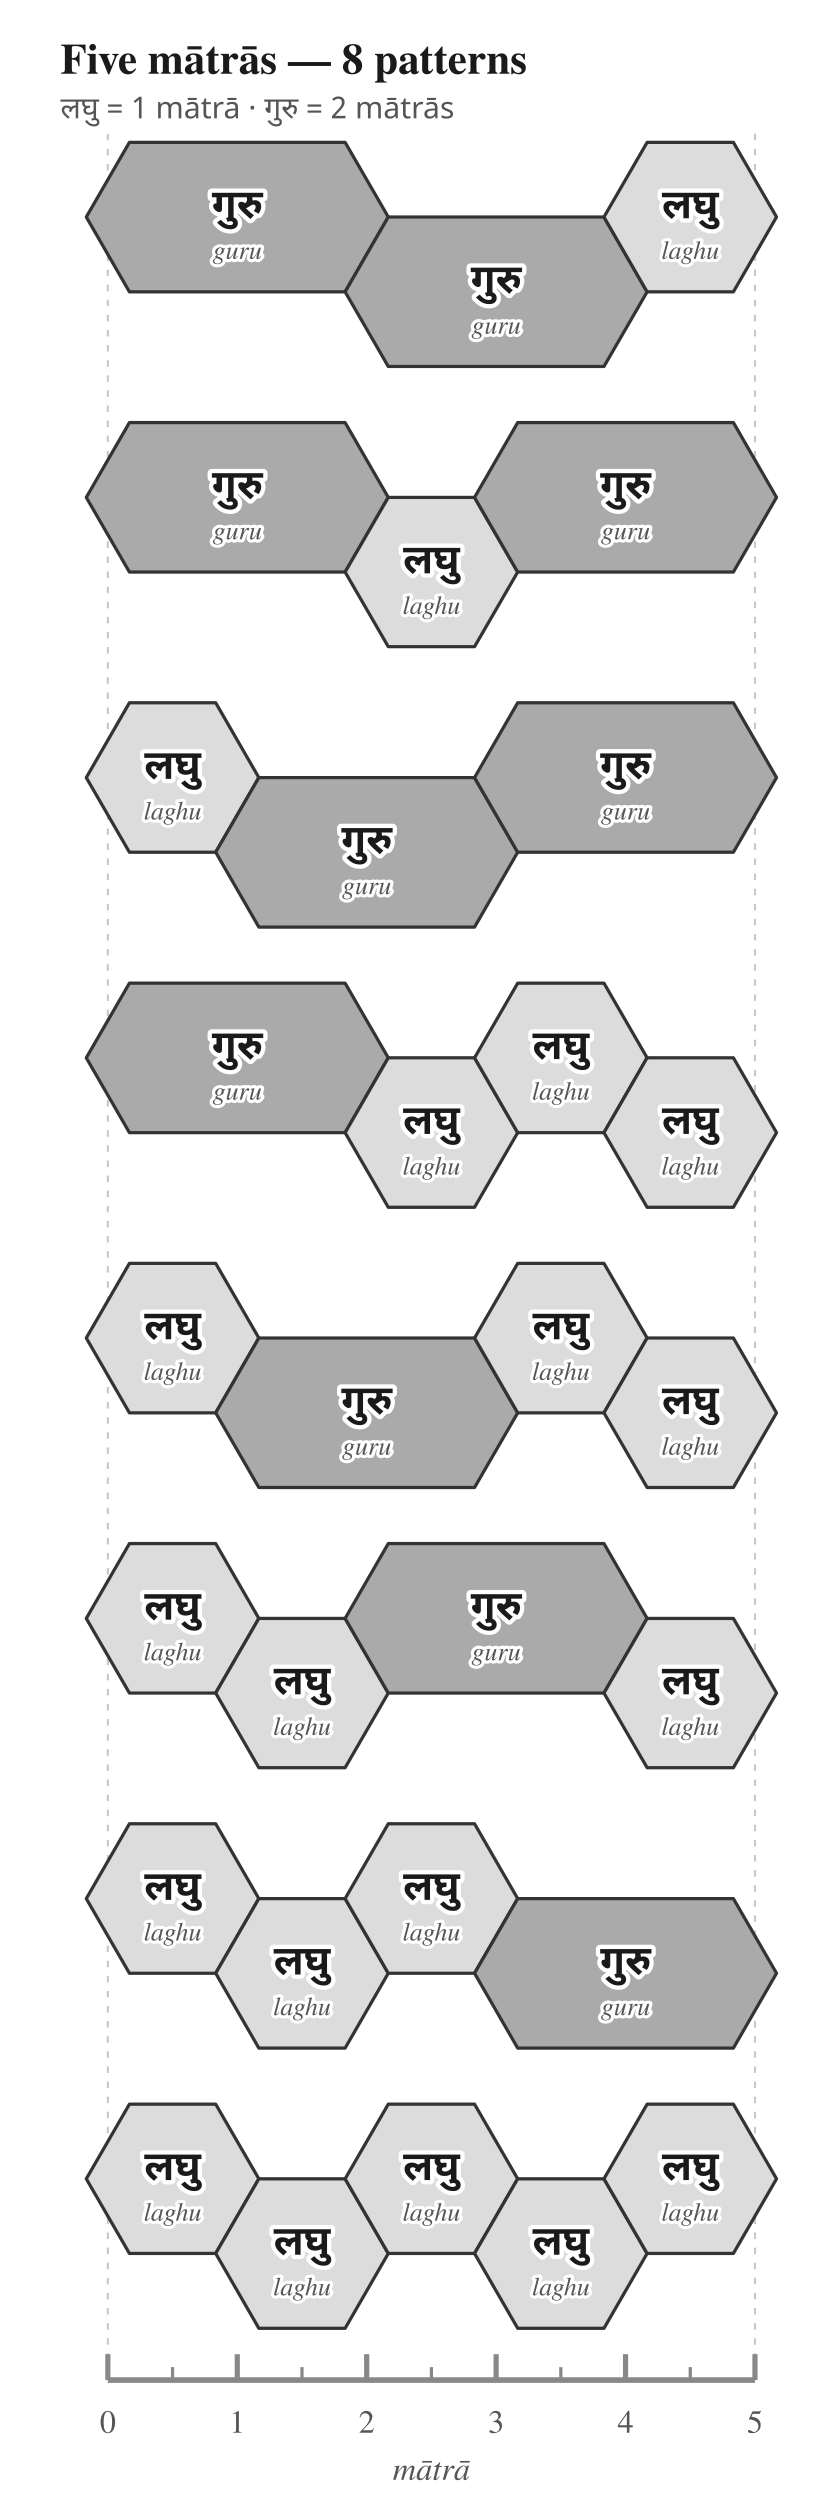
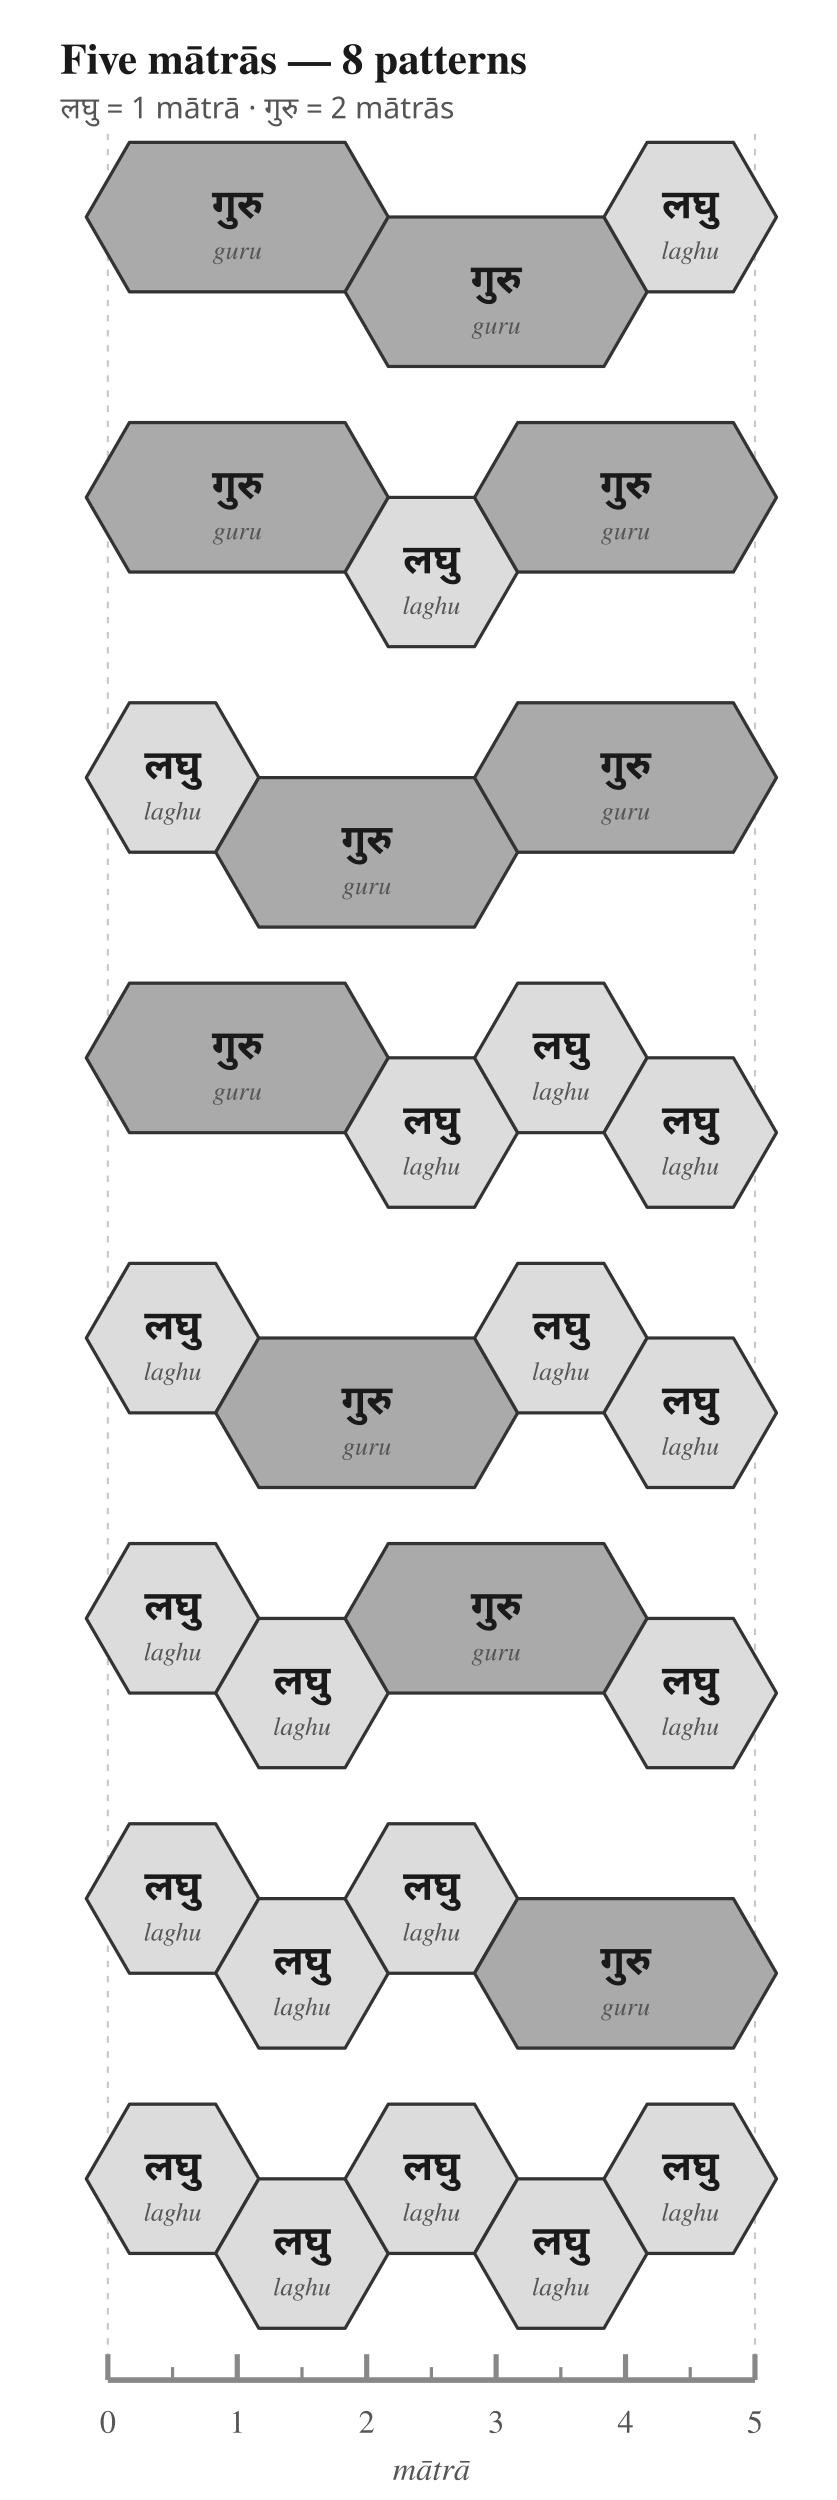
<svg xmlns="http://www.w3.org/2000/svg" width="388" height="1159" viewBox="0 0 388 1159">
  <rect width="100%" height="100%" fill="white" />
  <text x="28.0" y="28.0" font-family="Charter, Georgia, Times, serif" font-size="20" font-weight="700" font-style="normal" text-anchor="start" dominant-baseline="middle" fill="#1a1a1a">Five mātrās — 8 patterns</text>
  <text x="28.0" y="50.0" font-family="Noto Sans Devanagari, Mangal, Devanagari Sangam MN, sans-serif" font-size="14" font-weight="400" font-style="normal" text-anchor="start" dominant-baseline="middle" fill="#555555">लघु = 1 mātrā    ·    गुरु = 2 mātrās</text>
  <line x1="50.0" y1="62.0" x2="50.0" y2="1103.4" stroke="#c8c8c8" stroke-width="1" stroke-dasharray="3,4" />
  <line x1="350.0" y1="62.0" x2="350.0" y2="1103.4" stroke="#c8c8c8" stroke-width="1" stroke-dasharray="3,4" />
  <polygon points="60.0,66.0 160.0,66.0 180.0,100.6 160.0,135.3 60.0,135.3 40.0,100.6" fill="#aaaaaa" stroke="#333333" stroke-width="1.5" stroke-linejoin="round" />
  <polygon points="180.0,100.6 280.0,100.6 300.0,135.3 280.0,169.9 180.0,169.9 160.0,135.3" fill="#aaaaaa" stroke="#333333" stroke-width="1.5" stroke-linejoin="round" />
  <polygon points="300.0,66.0 340.0,66.0 360.0,100.6 340.0,135.3 300.0,135.3 280.0,100.6" fill="#dcdcdc" stroke="#333333" stroke-width="1.5" stroke-linejoin="round" />
-   <text x="110.0" y="94.6" font-family="Noto Sans Devanagari, Mangal, Devanagari Sangam MN, sans-serif" font-size="19" font-weight="600" font-style="normal" text-anchor="middle" dominant-baseline="middle" paint-order="stroke" stroke="#ffffff" stroke-width="4.0" stroke-linejoin="round" fill="#1a1a1a">गुरु</text>
-   <text x="110.0" y="116.6" font-family="Charter, Georgia, Times, serif" font-size="12" font-weight="400" font-style="italic" text-anchor="middle" dominant-baseline="middle" paint-order="stroke" stroke="#ffffff" stroke-width="3.0" stroke-linejoin="round" fill="#555555">guru</text>
-   <text x="230.0" y="129.3" font-family="Noto Sans Devanagari, Mangal, Devanagari Sangam MN, sans-serif" font-size="19" font-weight="600" font-style="normal" text-anchor="middle" dominant-baseline="middle" paint-order="stroke" stroke="#ffffff" stroke-width="4.0" stroke-linejoin="round" fill="#1a1a1a">गुरु</text>
-   <text x="230.0" y="151.3" font-family="Charter, Georgia, Times, serif" font-size="12" font-weight="400" font-style="italic" text-anchor="middle" dominant-baseline="middle" paint-order="stroke" stroke="#ffffff" stroke-width="3.0" stroke-linejoin="round" fill="#555555">guru</text>
-   <text x="320.0" y="94.6" font-family="Noto Sans Devanagari, Mangal, Devanagari Sangam MN, sans-serif" font-size="19" font-weight="600" font-style="normal" text-anchor="middle" dominant-baseline="middle" paint-order="stroke" stroke="#ffffff" stroke-width="4.0" stroke-linejoin="round" fill="#1a1a1a">लघु</text>
-   <text x="320.0" y="116.6" font-family="Charter, Georgia, Times, serif" font-size="12" font-weight="400" font-style="italic" text-anchor="middle" dominant-baseline="middle" paint-order="stroke" stroke="#ffffff" stroke-width="3.0" stroke-linejoin="round" fill="#555555">laghu</text>
+   <text x="110.0" y="94.6" font-family="Noto Sans Devanagari, Mangal, Devanagari Sangam MN, sans-serif" font-size="19" font-weight="600" font-style="normal" text-anchor="middle" dominant-baseline="middle" fill="#1a1a1a">गुरु</text>
+   <text x="110.0" y="116.6" font-family="Charter, Georgia, Times, serif" font-size="12" font-weight="400" font-style="italic" text-anchor="middle" dominant-baseline="middle" fill="#555555">guru</text>
+   <text x="230.0" y="129.3" font-family="Noto Sans Devanagari, Mangal, Devanagari Sangam MN, sans-serif" font-size="19" font-weight="600" font-style="normal" text-anchor="middle" dominant-baseline="middle" fill="#1a1a1a">गुरु</text>
+   <text x="230.0" y="151.3" font-family="Charter, Georgia, Times, serif" font-size="12" font-weight="400" font-style="italic" text-anchor="middle" dominant-baseline="middle" fill="#555555">guru</text>
+   <text x="320.0" y="94.6" font-family="Noto Sans Devanagari, Mangal, Devanagari Sangam MN, sans-serif" font-size="19" font-weight="600" font-style="normal" text-anchor="middle" dominant-baseline="middle" fill="#1a1a1a">लघु</text>
+   <text x="320.0" y="116.6" font-family="Charter, Georgia, Times, serif" font-size="12" font-weight="400" font-style="italic" text-anchor="middle" dominant-baseline="middle" fill="#555555">laghu</text>
  <polygon points="60.0,195.9 160.0,195.9 180.0,230.6 160.0,265.2 60.0,265.2 40.0,230.6" fill="#aaaaaa" stroke="#333333" stroke-width="1.5" stroke-linejoin="round" />
  <polygon points="180.0,230.6 220.0,230.6 240.0,265.2 220.0,299.8 180.0,299.8 160.0,265.2" fill="#dcdcdc" stroke="#333333" stroke-width="1.5" stroke-linejoin="round" />
  <polygon points="240.0,195.9 340.0,195.9 360.0,230.6 340.0,265.2 240.0,265.2 220.0,230.6" fill="#aaaaaa" stroke="#333333" stroke-width="1.5" stroke-linejoin="round" />
-   <text x="110.0" y="224.6" font-family="Noto Sans Devanagari, Mangal, Devanagari Sangam MN, sans-serif" font-size="19" font-weight="600" font-style="normal" text-anchor="middle" dominant-baseline="middle" paint-order="stroke" stroke="#ffffff" stroke-width="4.0" stroke-linejoin="round" fill="#1a1a1a">गुरु</text>
-   <text x="110.0" y="246.6" font-family="Charter, Georgia, Times, serif" font-size="12" font-weight="400" font-style="italic" text-anchor="middle" dominant-baseline="middle" paint-order="stroke" stroke="#ffffff" stroke-width="3.0" stroke-linejoin="round" fill="#555555">guru</text>
-   <text x="200.0" y="259.2" font-family="Noto Sans Devanagari, Mangal, Devanagari Sangam MN, sans-serif" font-size="19" font-weight="600" font-style="normal" text-anchor="middle" dominant-baseline="middle" paint-order="stroke" stroke="#ffffff" stroke-width="4.0" stroke-linejoin="round" fill="#1a1a1a">लघु</text>
-   <text x="200.0" y="281.2" font-family="Charter, Georgia, Times, serif" font-size="12" font-weight="400" font-style="italic" text-anchor="middle" dominant-baseline="middle" paint-order="stroke" stroke="#ffffff" stroke-width="3.0" stroke-linejoin="round" fill="#555555">laghu</text>
-   <text x="290.0" y="224.6" font-family="Noto Sans Devanagari, Mangal, Devanagari Sangam MN, sans-serif" font-size="19" font-weight="600" font-style="normal" text-anchor="middle" dominant-baseline="middle" paint-order="stroke" stroke="#ffffff" stroke-width="4.0" stroke-linejoin="round" fill="#1a1a1a">गुरु</text>
-   <text x="290.0" y="246.6" font-family="Charter, Georgia, Times, serif" font-size="12" font-weight="400" font-style="italic" text-anchor="middle" dominant-baseline="middle" paint-order="stroke" stroke="#ffffff" stroke-width="3.0" stroke-linejoin="round" fill="#555555">guru</text>
+   <text x="110.0" y="224.6" font-family="Noto Sans Devanagari, Mangal, Devanagari Sangam MN, sans-serif" font-size="19" font-weight="600" font-style="normal" text-anchor="middle" dominant-baseline="middle" fill="#1a1a1a">गुरु</text>
+   <text x="110.0" y="246.6" font-family="Charter, Georgia, Times, serif" font-size="12" font-weight="400" font-style="italic" text-anchor="middle" dominant-baseline="middle" fill="#555555">guru</text>
+   <text x="200.0" y="259.2" font-family="Noto Sans Devanagari, Mangal, Devanagari Sangam MN, sans-serif" font-size="19" font-weight="600" font-style="normal" text-anchor="middle" dominant-baseline="middle" fill="#1a1a1a">लघु</text>
+   <text x="200.0" y="281.2" font-family="Charter, Georgia, Times, serif" font-size="12" font-weight="400" font-style="italic" text-anchor="middle" dominant-baseline="middle" fill="#555555">laghu</text>
+   <text x="290.0" y="224.6" font-family="Noto Sans Devanagari, Mangal, Devanagari Sangam MN, sans-serif" font-size="19" font-weight="600" font-style="normal" text-anchor="middle" dominant-baseline="middle" fill="#1a1a1a">गुरु</text>
+   <text x="290.0" y="246.6" font-family="Charter, Georgia, Times, serif" font-size="12" font-weight="400" font-style="italic" text-anchor="middle" dominant-baseline="middle" fill="#555555">guru</text>
  <polygon points="60.0,325.8 100.0,325.8 120.0,360.5 100.0,395.1 60.0,395.1 40.0,360.5" fill="#dcdcdc" stroke="#333333" stroke-width="1.5" stroke-linejoin="round" />
  <polygon points="120.0,360.5 220.0,360.5 240.0,395.1 220.0,429.8 120.0,429.8 100.0,395.1" fill="#aaaaaa" stroke="#333333" stroke-width="1.5" stroke-linejoin="round" />
  <polygon points="240.0,325.8 340.0,325.8 360.0,360.5 340.0,395.1 240.0,395.1 220.0,360.5" fill="#aaaaaa" stroke="#333333" stroke-width="1.5" stroke-linejoin="round" />
-   <text x="80.0" y="354.5" font-family="Noto Sans Devanagari, Mangal, Devanagari Sangam MN, sans-serif" font-size="19" font-weight="600" font-style="normal" text-anchor="middle" dominant-baseline="middle" paint-order="stroke" stroke="#ffffff" stroke-width="4.0" stroke-linejoin="round" fill="#1a1a1a">लघु</text>
-   <text x="80.0" y="376.5" font-family="Charter, Georgia, Times, serif" font-size="12" font-weight="400" font-style="italic" text-anchor="middle" dominant-baseline="middle" paint-order="stroke" stroke="#ffffff" stroke-width="3.0" stroke-linejoin="round" fill="#555555">laghu</text>
-   <text x="170.0" y="389.1" font-family="Noto Sans Devanagari, Mangal, Devanagari Sangam MN, sans-serif" font-size="19" font-weight="600" font-style="normal" text-anchor="middle" dominant-baseline="middle" paint-order="stroke" stroke="#ffffff" stroke-width="4.0" stroke-linejoin="round" fill="#1a1a1a">गुरु</text>
-   <text x="170.0" y="411.1" font-family="Charter, Georgia, Times, serif" font-size="12" font-weight="400" font-style="italic" text-anchor="middle" dominant-baseline="middle" paint-order="stroke" stroke="#ffffff" stroke-width="3.0" stroke-linejoin="round" fill="#555555">guru</text>
-   <text x="290.0" y="354.5" font-family="Noto Sans Devanagari, Mangal, Devanagari Sangam MN, sans-serif" font-size="19" font-weight="600" font-style="normal" text-anchor="middle" dominant-baseline="middle" paint-order="stroke" stroke="#ffffff" stroke-width="4.0" stroke-linejoin="round" fill="#1a1a1a">गुरु</text>
-   <text x="290.0" y="376.5" font-family="Charter, Georgia, Times, serif" font-size="12" font-weight="400" font-style="italic" text-anchor="middle" dominant-baseline="middle" paint-order="stroke" stroke="#ffffff" stroke-width="3.0" stroke-linejoin="round" fill="#555555">guru</text>
+   <text x="80.0" y="354.5" font-family="Noto Sans Devanagari, Mangal, Devanagari Sangam MN, sans-serif" font-size="19" font-weight="600" font-style="normal" text-anchor="middle" dominant-baseline="middle" fill="#1a1a1a">लघु</text>
+   <text x="80.0" y="376.5" font-family="Charter, Georgia, Times, serif" font-size="12" font-weight="400" font-style="italic" text-anchor="middle" dominant-baseline="middle" fill="#555555">laghu</text>
+   <text x="170.0" y="389.1" font-family="Noto Sans Devanagari, Mangal, Devanagari Sangam MN, sans-serif" font-size="19" font-weight="600" font-style="normal" text-anchor="middle" dominant-baseline="middle" fill="#1a1a1a">गुरु</text>
+   <text x="170.0" y="411.1" font-family="Charter, Georgia, Times, serif" font-size="12" font-weight="400" font-style="italic" text-anchor="middle" dominant-baseline="middle" fill="#555555">guru</text>
+   <text x="290.0" y="354.5" font-family="Noto Sans Devanagari, Mangal, Devanagari Sangam MN, sans-serif" font-size="19" font-weight="600" font-style="normal" text-anchor="middle" dominant-baseline="middle" fill="#1a1a1a">गुरु</text>
+   <text x="290.0" y="376.5" font-family="Charter, Georgia, Times, serif" font-size="12" font-weight="400" font-style="italic" text-anchor="middle" dominant-baseline="middle" fill="#555555">guru</text>
  <polygon points="60.0,455.8 160.0,455.8 180.0,490.4 160.0,525.1 60.0,525.1 40.0,490.4" fill="#aaaaaa" stroke="#333333" stroke-width="1.5" stroke-linejoin="round" />
  <polygon points="180.0,490.4 220.0,490.4 240.0,525.1 220.0,559.7 180.0,559.7 160.0,525.1" fill="#dcdcdc" stroke="#333333" stroke-width="1.5" stroke-linejoin="round" />
  <polygon points="240.0,455.8 280.0,455.8 300.0,490.4 280.0,525.1 240.0,525.1 220.0,490.4" fill="#dcdcdc" stroke="#333333" stroke-width="1.5" stroke-linejoin="round" />
  <polygon points="300.0,490.4 340.0,490.4 360.0,525.1 340.0,559.7 300.0,559.7 280.0,525.1" fill="#dcdcdc" stroke="#333333" stroke-width="1.5" stroke-linejoin="round" />
-   <text x="110.0" y="484.4" font-family="Noto Sans Devanagari, Mangal, Devanagari Sangam MN, sans-serif" font-size="19" font-weight="600" font-style="normal" text-anchor="middle" dominant-baseline="middle" paint-order="stroke" stroke="#ffffff" stroke-width="4.0" stroke-linejoin="round" fill="#1a1a1a">गुरु</text>
-   <text x="110.0" y="506.4" font-family="Charter, Georgia, Times, serif" font-size="12" font-weight="400" font-style="italic" text-anchor="middle" dominant-baseline="middle" paint-order="stroke" stroke="#ffffff" stroke-width="3.0" stroke-linejoin="round" fill="#555555">guru</text>
-   <text x="200.0" y="519.1" font-family="Noto Sans Devanagari, Mangal, Devanagari Sangam MN, sans-serif" font-size="19" font-weight="600" font-style="normal" text-anchor="middle" dominant-baseline="middle" paint-order="stroke" stroke="#ffffff" stroke-width="4.0" stroke-linejoin="round" fill="#1a1a1a">लघु</text>
-   <text x="200.0" y="541.1" font-family="Charter, Georgia, Times, serif" font-size="12" font-weight="400" font-style="italic" text-anchor="middle" dominant-baseline="middle" paint-order="stroke" stroke="#ffffff" stroke-width="3.0" stroke-linejoin="round" fill="#555555">laghu</text>
-   <text x="260.0" y="484.4" font-family="Noto Sans Devanagari, Mangal, Devanagari Sangam MN, sans-serif" font-size="19" font-weight="600" font-style="normal" text-anchor="middle" dominant-baseline="middle" paint-order="stroke" stroke="#ffffff" stroke-width="4.0" stroke-linejoin="round" fill="#1a1a1a">लघु</text>
-   <text x="260.0" y="506.4" font-family="Charter, Georgia, Times, serif" font-size="12" font-weight="400" font-style="italic" text-anchor="middle" dominant-baseline="middle" paint-order="stroke" stroke="#ffffff" stroke-width="3.0" stroke-linejoin="round" fill="#555555">laghu</text>
-   <text x="320.0" y="519.1" font-family="Noto Sans Devanagari, Mangal, Devanagari Sangam MN, sans-serif" font-size="19" font-weight="600" font-style="normal" text-anchor="middle" dominant-baseline="middle" paint-order="stroke" stroke="#ffffff" stroke-width="4.0" stroke-linejoin="round" fill="#1a1a1a">लघु</text>
-   <text x="320.0" y="541.1" font-family="Charter, Georgia, Times, serif" font-size="12" font-weight="400" font-style="italic" text-anchor="middle" dominant-baseline="middle" paint-order="stroke" stroke="#ffffff" stroke-width="3.0" stroke-linejoin="round" fill="#555555">laghu</text>
+   <text x="110.0" y="484.4" font-family="Noto Sans Devanagari, Mangal, Devanagari Sangam MN, sans-serif" font-size="19" font-weight="600" font-style="normal" text-anchor="middle" dominant-baseline="middle" fill="#1a1a1a">गुरु</text>
+   <text x="110.0" y="506.4" font-family="Charter, Georgia, Times, serif" font-size="12" font-weight="400" font-style="italic" text-anchor="middle" dominant-baseline="middle" fill="#555555">guru</text>
+   <text x="200.0" y="519.1" font-family="Noto Sans Devanagari, Mangal, Devanagari Sangam MN, sans-serif" font-size="19" font-weight="600" font-style="normal" text-anchor="middle" dominant-baseline="middle" fill="#1a1a1a">लघु</text>
+   <text x="200.0" y="541.1" font-family="Charter, Georgia, Times, serif" font-size="12" font-weight="400" font-style="italic" text-anchor="middle" dominant-baseline="middle" fill="#555555">laghu</text>
+   <text x="260.0" y="484.4" font-family="Noto Sans Devanagari, Mangal, Devanagari Sangam MN, sans-serif" font-size="19" font-weight="600" font-style="normal" text-anchor="middle" dominant-baseline="middle" fill="#1a1a1a">लघु</text>
+   <text x="260.0" y="506.4" font-family="Charter, Georgia, Times, serif" font-size="12" font-weight="400" font-style="italic" text-anchor="middle" dominant-baseline="middle" fill="#555555">laghu</text>
+   <text x="320.0" y="519.1" font-family="Noto Sans Devanagari, Mangal, Devanagari Sangam MN, sans-serif" font-size="19" font-weight="600" font-style="normal" text-anchor="middle" dominant-baseline="middle" fill="#1a1a1a">लघु</text>
+   <text x="320.0" y="541.1" font-family="Charter, Georgia, Times, serif" font-size="12" font-weight="400" font-style="italic" text-anchor="middle" dominant-baseline="middle" fill="#555555">laghu</text>
  <polygon points="60.0,585.7 100.0,585.7 120.0,620.3 100.0,655.0 60.0,655.0 40.0,620.3" fill="#dcdcdc" stroke="#333333" stroke-width="1.5" stroke-linejoin="round" />
  <polygon points="120.0,620.3 220.0,620.3 240.0,655.0 220.0,689.6 120.0,689.6 100.0,655.0" fill="#aaaaaa" stroke="#333333" stroke-width="1.5" stroke-linejoin="round" />
  <polygon points="240.0,585.7 280.0,585.7 300.0,620.3 280.0,655.0 240.0,655.0 220.0,620.3" fill="#dcdcdc" stroke="#333333" stroke-width="1.5" stroke-linejoin="round" />
  <polygon points="300.0,620.3 340.0,620.3 360.0,655.0 340.0,689.6 300.0,689.6 280.0,655.0" fill="#dcdcdc" stroke="#333333" stroke-width="1.5" stroke-linejoin="round" />
-   <text x="80.0" y="614.3" font-family="Noto Sans Devanagari, Mangal, Devanagari Sangam MN, sans-serif" font-size="19" font-weight="600" font-style="normal" text-anchor="middle" dominant-baseline="middle" paint-order="stroke" stroke="#ffffff" stroke-width="4.0" stroke-linejoin="round" fill="#1a1a1a">लघु</text>
-   <text x="80.0" y="636.3" font-family="Charter, Georgia, Times, serif" font-size="12" font-weight="400" font-style="italic" text-anchor="middle" dominant-baseline="middle" paint-order="stroke" stroke="#ffffff" stroke-width="3.0" stroke-linejoin="round" fill="#555555">laghu</text>
-   <text x="170.0" y="649.0" font-family="Noto Sans Devanagari, Mangal, Devanagari Sangam MN, sans-serif" font-size="19" font-weight="600" font-style="normal" text-anchor="middle" dominant-baseline="middle" paint-order="stroke" stroke="#ffffff" stroke-width="4.0" stroke-linejoin="round" fill="#1a1a1a">गुरु</text>
-   <text x="170.0" y="671.0" font-family="Charter, Georgia, Times, serif" font-size="12" font-weight="400" font-style="italic" text-anchor="middle" dominant-baseline="middle" paint-order="stroke" stroke="#ffffff" stroke-width="3.0" stroke-linejoin="round" fill="#555555">guru</text>
-   <text x="260.0" y="614.3" font-family="Noto Sans Devanagari, Mangal, Devanagari Sangam MN, sans-serif" font-size="19" font-weight="600" font-style="normal" text-anchor="middle" dominant-baseline="middle" paint-order="stroke" stroke="#ffffff" stroke-width="4.0" stroke-linejoin="round" fill="#1a1a1a">लघु</text>
-   <text x="260.0" y="636.3" font-family="Charter, Georgia, Times, serif" font-size="12" font-weight="400" font-style="italic" text-anchor="middle" dominant-baseline="middle" paint-order="stroke" stroke="#ffffff" stroke-width="3.0" stroke-linejoin="round" fill="#555555">laghu</text>
-   <text x="320.0" y="649.0" font-family="Noto Sans Devanagari, Mangal, Devanagari Sangam MN, sans-serif" font-size="19" font-weight="600" font-style="normal" text-anchor="middle" dominant-baseline="middle" paint-order="stroke" stroke="#ffffff" stroke-width="4.0" stroke-linejoin="round" fill="#1a1a1a">लघु</text>
-   <text x="320.0" y="671.0" font-family="Charter, Georgia, Times, serif" font-size="12" font-weight="400" font-style="italic" text-anchor="middle" dominant-baseline="middle" paint-order="stroke" stroke="#ffffff" stroke-width="3.0" stroke-linejoin="round" fill="#555555">laghu</text>
+   <text x="80.0" y="614.3" font-family="Noto Sans Devanagari, Mangal, Devanagari Sangam MN, sans-serif" font-size="19" font-weight="600" font-style="normal" text-anchor="middle" dominant-baseline="middle" fill="#1a1a1a">लघु</text>
+   <text x="80.0" y="636.3" font-family="Charter, Georgia, Times, serif" font-size="12" font-weight="400" font-style="italic" text-anchor="middle" dominant-baseline="middle" fill="#555555">laghu</text>
+   <text x="170.0" y="649.0" font-family="Noto Sans Devanagari, Mangal, Devanagari Sangam MN, sans-serif" font-size="19" font-weight="600" font-style="normal" text-anchor="middle" dominant-baseline="middle" fill="#1a1a1a">गुरु</text>
+   <text x="170.0" y="671.0" font-family="Charter, Georgia, Times, serif" font-size="12" font-weight="400" font-style="italic" text-anchor="middle" dominant-baseline="middle" fill="#555555">guru</text>
+   <text x="260.0" y="614.3" font-family="Noto Sans Devanagari, Mangal, Devanagari Sangam MN, sans-serif" font-size="19" font-weight="600" font-style="normal" text-anchor="middle" dominant-baseline="middle" fill="#1a1a1a">लघु</text>
+   <text x="260.0" y="636.3" font-family="Charter, Georgia, Times, serif" font-size="12" font-weight="400" font-style="italic" text-anchor="middle" dominant-baseline="middle" fill="#555555">laghu</text>
+   <text x="320.0" y="649.0" font-family="Noto Sans Devanagari, Mangal, Devanagari Sangam MN, sans-serif" font-size="19" font-weight="600" font-style="normal" text-anchor="middle" dominant-baseline="middle" fill="#1a1a1a">लघु</text>
+   <text x="320.0" y="671.0" font-family="Charter, Georgia, Times, serif" font-size="12" font-weight="400" font-style="italic" text-anchor="middle" dominant-baseline="middle" fill="#555555">laghu</text>
  <polygon points="60.0,715.6 100.0,715.6 120.0,750.3 100.0,784.9 60.0,784.9 40.0,750.3" fill="#dcdcdc" stroke="#333333" stroke-width="1.5" stroke-linejoin="round" />
  <polygon points="120.0,750.3 160.0,750.3 180.0,784.9 160.0,819.5 120.0,819.5 100.0,784.9" fill="#dcdcdc" stroke="#333333" stroke-width="1.5" stroke-linejoin="round" />
  <polygon points="180.0,715.6 280.0,715.6 300.0,750.3 280.0,784.9 180.0,784.9 160.0,750.3" fill="#aaaaaa" stroke="#333333" stroke-width="1.5" stroke-linejoin="round" />
  <polygon points="300.0,750.3 340.0,750.3 360.0,784.9 340.0,819.5 300.0,819.5 280.0,784.9" fill="#dcdcdc" stroke="#333333" stroke-width="1.5" stroke-linejoin="round" />
-   <text x="80.0" y="744.3" font-family="Noto Sans Devanagari, Mangal, Devanagari Sangam MN, sans-serif" font-size="19" font-weight="600" font-style="normal" text-anchor="middle" dominant-baseline="middle" paint-order="stroke" stroke="#ffffff" stroke-width="4.0" stroke-linejoin="round" fill="#1a1a1a">लघु</text>
-   <text x="80.0" y="766.3" font-family="Charter, Georgia, Times, serif" font-size="12" font-weight="400" font-style="italic" text-anchor="middle" dominant-baseline="middle" paint-order="stroke" stroke="#ffffff" stroke-width="3.0" stroke-linejoin="round" fill="#555555">laghu</text>
-   <text x="140.0" y="778.9" font-family="Noto Sans Devanagari, Mangal, Devanagari Sangam MN, sans-serif" font-size="19" font-weight="600" font-style="normal" text-anchor="middle" dominant-baseline="middle" paint-order="stroke" stroke="#ffffff" stroke-width="4.0" stroke-linejoin="round" fill="#1a1a1a">लघु</text>
-   <text x="140.0" y="800.9" font-family="Charter, Georgia, Times, serif" font-size="12" font-weight="400" font-style="italic" text-anchor="middle" dominant-baseline="middle" paint-order="stroke" stroke="#ffffff" stroke-width="3.0" stroke-linejoin="round" fill="#555555">laghu</text>
-   <text x="230.0" y="744.3" font-family="Noto Sans Devanagari, Mangal, Devanagari Sangam MN, sans-serif" font-size="19" font-weight="600" font-style="normal" text-anchor="middle" dominant-baseline="middle" paint-order="stroke" stroke="#ffffff" stroke-width="4.0" stroke-linejoin="round" fill="#1a1a1a">गुरु</text>
-   <text x="230.0" y="766.3" font-family="Charter, Georgia, Times, serif" font-size="12" font-weight="400" font-style="italic" text-anchor="middle" dominant-baseline="middle" paint-order="stroke" stroke="#ffffff" stroke-width="3.0" stroke-linejoin="round" fill="#555555">guru</text>
-   <text x="320.0" y="778.9" font-family="Noto Sans Devanagari, Mangal, Devanagari Sangam MN, sans-serif" font-size="19" font-weight="600" font-style="normal" text-anchor="middle" dominant-baseline="middle" paint-order="stroke" stroke="#ffffff" stroke-width="4.0" stroke-linejoin="round" fill="#1a1a1a">लघु</text>
-   <text x="320.0" y="800.9" font-family="Charter, Georgia, Times, serif" font-size="12" font-weight="400" font-style="italic" text-anchor="middle" dominant-baseline="middle" paint-order="stroke" stroke="#ffffff" stroke-width="3.0" stroke-linejoin="round" fill="#555555">laghu</text>
+   <text x="80.0" y="744.3" font-family="Noto Sans Devanagari, Mangal, Devanagari Sangam MN, sans-serif" font-size="19" font-weight="600" font-style="normal" text-anchor="middle" dominant-baseline="middle" fill="#1a1a1a">लघु</text>
+   <text x="80.0" y="766.3" font-family="Charter, Georgia, Times, serif" font-size="12" font-weight="400" font-style="italic" text-anchor="middle" dominant-baseline="middle" fill="#555555">laghu</text>
+   <text x="140.0" y="778.9" font-family="Noto Sans Devanagari, Mangal, Devanagari Sangam MN, sans-serif" font-size="19" font-weight="600" font-style="normal" text-anchor="middle" dominant-baseline="middle" fill="#1a1a1a">लघु</text>
+   <text x="140.0" y="800.9" font-family="Charter, Georgia, Times, serif" font-size="12" font-weight="400" font-style="italic" text-anchor="middle" dominant-baseline="middle" fill="#555555">laghu</text>
+   <text x="230.0" y="744.3" font-family="Noto Sans Devanagari, Mangal, Devanagari Sangam MN, sans-serif" font-size="19" font-weight="600" font-style="normal" text-anchor="middle" dominant-baseline="middle" fill="#1a1a1a">गुरु</text>
+   <text x="230.0" y="766.3" font-family="Charter, Georgia, Times, serif" font-size="12" font-weight="400" font-style="italic" text-anchor="middle" dominant-baseline="middle" fill="#555555">guru</text>
+   <text x="320.0" y="778.9" font-family="Noto Sans Devanagari, Mangal, Devanagari Sangam MN, sans-serif" font-size="19" font-weight="600" font-style="normal" text-anchor="middle" dominant-baseline="middle" fill="#1a1a1a">लघु</text>
+   <text x="320.0" y="800.9" font-family="Charter, Georgia, Times, serif" font-size="12" font-weight="400" font-style="italic" text-anchor="middle" dominant-baseline="middle" fill="#555555">laghu</text>
  <polygon points="60.0,845.5 100.0,845.5 120.0,880.2 100.0,914.8 60.0,914.8 40.0,880.2" fill="#dcdcdc" stroke="#333333" stroke-width="1.5" stroke-linejoin="round" />
  <polygon points="120.0,880.2 160.0,880.2 180.0,914.8 160.0,949.5 120.0,949.5 100.0,914.8" fill="#dcdcdc" stroke="#333333" stroke-width="1.5" stroke-linejoin="round" />
  <polygon points="180.0,845.5 220.0,845.5 240.0,880.2 220.0,914.8 180.0,914.8 160.0,880.2" fill="#dcdcdc" stroke="#333333" stroke-width="1.5" stroke-linejoin="round" />
  <polygon points="240.0,880.2 340.0,880.2 360.0,914.8 340.0,949.5 240.0,949.5 220.0,914.8" fill="#aaaaaa" stroke="#333333" stroke-width="1.5" stroke-linejoin="round" />
-   <text x="80.0" y="874.2" font-family="Noto Sans Devanagari, Mangal, Devanagari Sangam MN, sans-serif" font-size="19" font-weight="600" font-style="normal" text-anchor="middle" dominant-baseline="middle" paint-order="stroke" stroke="#ffffff" stroke-width="4.0" stroke-linejoin="round" fill="#1a1a1a">लघु</text>
-   <text x="80.0" y="896.2" font-family="Charter, Georgia, Times, serif" font-size="12" font-weight="400" font-style="italic" text-anchor="middle" dominant-baseline="middle" paint-order="stroke" stroke="#ffffff" stroke-width="3.0" stroke-linejoin="round" fill="#555555">laghu</text>
-   <text x="140.0" y="908.8" font-family="Noto Sans Devanagari, Mangal, Devanagari Sangam MN, sans-serif" font-size="19" font-weight="600" font-style="normal" text-anchor="middle" dominant-baseline="middle" paint-order="stroke" stroke="#ffffff" stroke-width="4.0" stroke-linejoin="round" fill="#1a1a1a">लघु</text>
-   <text x="140.0" y="930.8" font-family="Charter, Georgia, Times, serif" font-size="12" font-weight="400" font-style="italic" text-anchor="middle" dominant-baseline="middle" paint-order="stroke" stroke="#ffffff" stroke-width="3.0" stroke-linejoin="round" fill="#555555">laghu</text>
-   <text x="200.0" y="874.2" font-family="Noto Sans Devanagari, Mangal, Devanagari Sangam MN, sans-serif" font-size="19" font-weight="600" font-style="normal" text-anchor="middle" dominant-baseline="middle" paint-order="stroke" stroke="#ffffff" stroke-width="4.0" stroke-linejoin="round" fill="#1a1a1a">लघु</text>
-   <text x="200.0" y="896.2" font-family="Charter, Georgia, Times, serif" font-size="12" font-weight="400" font-style="italic" text-anchor="middle" dominant-baseline="middle" paint-order="stroke" stroke="#ffffff" stroke-width="3.0" stroke-linejoin="round" fill="#555555">laghu</text>
-   <text x="290.0" y="908.8" font-family="Noto Sans Devanagari, Mangal, Devanagari Sangam MN, sans-serif" font-size="19" font-weight="600" font-style="normal" text-anchor="middle" dominant-baseline="middle" paint-order="stroke" stroke="#ffffff" stroke-width="4.0" stroke-linejoin="round" fill="#1a1a1a">गुरु</text>
-   <text x="290.0" y="930.8" font-family="Charter, Georgia, Times, serif" font-size="12" font-weight="400" font-style="italic" text-anchor="middle" dominant-baseline="middle" paint-order="stroke" stroke="#ffffff" stroke-width="3.0" stroke-linejoin="round" fill="#555555">guru</text>
+   <text x="80.0" y="874.2" font-family="Noto Sans Devanagari, Mangal, Devanagari Sangam MN, sans-serif" font-size="19" font-weight="600" font-style="normal" text-anchor="middle" dominant-baseline="middle" fill="#1a1a1a">लघु</text>
+   <text x="80.0" y="896.2" font-family="Charter, Georgia, Times, serif" font-size="12" font-weight="400" font-style="italic" text-anchor="middle" dominant-baseline="middle" fill="#555555">laghu</text>
+   <text x="140.0" y="908.8" font-family="Noto Sans Devanagari, Mangal, Devanagari Sangam MN, sans-serif" font-size="19" font-weight="600" font-style="normal" text-anchor="middle" dominant-baseline="middle" fill="#1a1a1a">लघु</text>
+   <text x="140.0" y="930.8" font-family="Charter, Georgia, Times, serif" font-size="12" font-weight="400" font-style="italic" text-anchor="middle" dominant-baseline="middle" fill="#555555">laghu</text>
+   <text x="200.0" y="874.2" font-family="Noto Sans Devanagari, Mangal, Devanagari Sangam MN, sans-serif" font-size="19" font-weight="600" font-style="normal" text-anchor="middle" dominant-baseline="middle" fill="#1a1a1a">लघु</text>
+   <text x="200.0" y="896.2" font-family="Charter, Georgia, Times, serif" font-size="12" font-weight="400" font-style="italic" text-anchor="middle" dominant-baseline="middle" fill="#555555">laghu</text>
+   <text x="290.0" y="908.8" font-family="Noto Sans Devanagari, Mangal, Devanagari Sangam MN, sans-serif" font-size="19" font-weight="600" font-style="normal" text-anchor="middle" dominant-baseline="middle" fill="#1a1a1a">गुरु</text>
+   <text x="290.0" y="930.8" font-family="Charter, Georgia, Times, serif" font-size="12" font-weight="400" font-style="italic" text-anchor="middle" dominant-baseline="middle" fill="#555555">guru</text>
  <polygon points="60.0,975.5 100.0,975.5 120.0,1010.1 100.0,1044.7 60.0,1044.7 40.0,1010.1" fill="#dcdcdc" stroke="#333333" stroke-width="1.5" stroke-linejoin="round" />
  <polygon points="120.0,1010.1 160.0,1010.1 180.0,1044.7 160.0,1079.4 120.0,1079.4 100.0,1044.7" fill="#dcdcdc" stroke="#333333" stroke-width="1.5" stroke-linejoin="round" />
  <polygon points="180.0,975.5 220.0,975.5 240.0,1010.1 220.0,1044.7 180.0,1044.7 160.0,1010.1" fill="#dcdcdc" stroke="#333333" stroke-width="1.5" stroke-linejoin="round" />
  <polygon points="240.0,1010.1 280.0,1010.1 300.0,1044.7 280.0,1079.4 240.0,1079.4 220.0,1044.7" fill="#dcdcdc" stroke="#333333" stroke-width="1.5" stroke-linejoin="round" />
  <polygon points="300.0,975.5 340.0,975.5 360.0,1010.1 340.0,1044.7 300.0,1044.7 280.0,1010.1" fill="#dcdcdc" stroke="#333333" stroke-width="1.5" stroke-linejoin="round" />
-   <text x="80.0" y="1004.1" font-family="Noto Sans Devanagari, Mangal, Devanagari Sangam MN, sans-serif" font-size="19" font-weight="600" font-style="normal" text-anchor="middle" dominant-baseline="middle" paint-order="stroke" stroke="#ffffff" stroke-width="4.0" stroke-linejoin="round" fill="#1a1a1a">लघु</text>
-   <text x="80.0" y="1026.1" font-family="Charter, Georgia, Times, serif" font-size="12" font-weight="400" font-style="italic" text-anchor="middle" dominant-baseline="middle" paint-order="stroke" stroke="#ffffff" stroke-width="3.0" stroke-linejoin="round" fill="#555555">laghu</text>
-   <text x="140.0" y="1038.7" font-family="Noto Sans Devanagari, Mangal, Devanagari Sangam MN, sans-serif" font-size="19" font-weight="600" font-style="normal" text-anchor="middle" dominant-baseline="middle" paint-order="stroke" stroke="#ffffff" stroke-width="4.0" stroke-linejoin="round" fill="#1a1a1a">लघु</text>
-   <text x="140.0" y="1060.7" font-family="Charter, Georgia, Times, serif" font-size="12" font-weight="400" font-style="italic" text-anchor="middle" dominant-baseline="middle" paint-order="stroke" stroke="#ffffff" stroke-width="3.0" stroke-linejoin="round" fill="#555555">laghu</text>
-   <text x="200.0" y="1004.1" font-family="Noto Sans Devanagari, Mangal, Devanagari Sangam MN, sans-serif" font-size="19" font-weight="600" font-style="normal" text-anchor="middle" dominant-baseline="middle" paint-order="stroke" stroke="#ffffff" stroke-width="4.0" stroke-linejoin="round" fill="#1a1a1a">लघु</text>
-   <text x="200.0" y="1026.1" font-family="Charter, Georgia, Times, serif" font-size="12" font-weight="400" font-style="italic" text-anchor="middle" dominant-baseline="middle" paint-order="stroke" stroke="#ffffff" stroke-width="3.0" stroke-linejoin="round" fill="#555555">laghu</text>
-   <text x="260.0" y="1038.7" font-family="Noto Sans Devanagari, Mangal, Devanagari Sangam MN, sans-serif" font-size="19" font-weight="600" font-style="normal" text-anchor="middle" dominant-baseline="middle" paint-order="stroke" stroke="#ffffff" stroke-width="4.0" stroke-linejoin="round" fill="#1a1a1a">लघु</text>
-   <text x="260.0" y="1060.7" font-family="Charter, Georgia, Times, serif" font-size="12" font-weight="400" font-style="italic" text-anchor="middle" dominant-baseline="middle" paint-order="stroke" stroke="#ffffff" stroke-width="3.0" stroke-linejoin="round" fill="#555555">laghu</text>
-   <text x="320.0" y="1004.1" font-family="Noto Sans Devanagari, Mangal, Devanagari Sangam MN, sans-serif" font-size="19" font-weight="600" font-style="normal" text-anchor="middle" dominant-baseline="middle" paint-order="stroke" stroke="#ffffff" stroke-width="4.0" stroke-linejoin="round" fill="#1a1a1a">लघु</text>
-   <text x="320.0" y="1026.1" font-family="Charter, Georgia, Times, serif" font-size="12" font-weight="400" font-style="italic" text-anchor="middle" dominant-baseline="middle" paint-order="stroke" stroke="#ffffff" stroke-width="3.0" stroke-linejoin="round" fill="#555555">laghu</text>
+   <text x="80.0" y="1004.1" font-family="Noto Sans Devanagari, Mangal, Devanagari Sangam MN, sans-serif" font-size="19" font-weight="600" font-style="normal" text-anchor="middle" dominant-baseline="middle" fill="#1a1a1a">लघु</text>
+   <text x="80.0" y="1026.1" font-family="Charter, Georgia, Times, serif" font-size="12" font-weight="400" font-style="italic" text-anchor="middle" dominant-baseline="middle" fill="#555555">laghu</text>
+   <text x="140.0" y="1038.7" font-family="Noto Sans Devanagari, Mangal, Devanagari Sangam MN, sans-serif" font-size="19" font-weight="600" font-style="normal" text-anchor="middle" dominant-baseline="middle" fill="#1a1a1a">लघु</text>
+   <text x="140.0" y="1060.7" font-family="Charter, Georgia, Times, serif" font-size="12" font-weight="400" font-style="italic" text-anchor="middle" dominant-baseline="middle" fill="#555555">laghu</text>
+   <text x="200.0" y="1004.1" font-family="Noto Sans Devanagari, Mangal, Devanagari Sangam MN, sans-serif" font-size="19" font-weight="600" font-style="normal" text-anchor="middle" dominant-baseline="middle" fill="#1a1a1a">लघु</text>
+   <text x="200.0" y="1026.1" font-family="Charter, Georgia, Times, serif" font-size="12" font-weight="400" font-style="italic" text-anchor="middle" dominant-baseline="middle" fill="#555555">laghu</text>
+   <text x="260.0" y="1038.7" font-family="Noto Sans Devanagari, Mangal, Devanagari Sangam MN, sans-serif" font-size="19" font-weight="600" font-style="normal" text-anchor="middle" dominant-baseline="middle" fill="#1a1a1a">लघु</text>
+   <text x="260.0" y="1060.7" font-family="Charter, Georgia, Times, serif" font-size="12" font-weight="400" font-style="italic" text-anchor="middle" dominant-baseline="middle" fill="#555555">laghu</text>
+   <text x="320.0" y="1004.1" font-family="Noto Sans Devanagari, Mangal, Devanagari Sangam MN, sans-serif" font-size="19" font-weight="600" font-style="normal" text-anchor="middle" dominant-baseline="middle" fill="#1a1a1a">लघु</text>
+   <text x="320.0" y="1026.1" font-family="Charter, Georgia, Times, serif" font-size="12" font-weight="400" font-style="italic" text-anchor="middle" dominant-baseline="middle" fill="#555555">laghu</text>
  <line x1="50.0" y1="1103.4" x2="350.0" y2="1103.4" stroke="#888888" stroke-width="2.6" />
  <line x1="50.0" y1="1103.4" x2="50.0" y2="1091.4" stroke="#888888" stroke-width="2.4" />
  <text x="50.0" y="1123.4" font-family="Charter, Georgia, Times, serif" font-size="15" font-weight="400" font-style="normal" text-anchor="middle" dominant-baseline="middle" fill="#555555">0</text>
  <line x1="80.0" y1="1103.4" x2="80.0" y2="1097.4" stroke="#888888" stroke-width="1.5" />
  <line x1="110.0" y1="1103.4" x2="110.0" y2="1091.4" stroke="#888888" stroke-width="2.4" />
  <text x="110.0" y="1123.4" font-family="Charter, Georgia, Times, serif" font-size="15" font-weight="400" font-style="normal" text-anchor="middle" dominant-baseline="middle" fill="#555555">1</text>
  <line x1="140.0" y1="1103.4" x2="140.0" y2="1097.4" stroke="#888888" stroke-width="1.5" />
  <line x1="170.0" y1="1103.4" x2="170.0" y2="1091.4" stroke="#888888" stroke-width="2.4" />
  <text x="170.0" y="1123.4" font-family="Charter, Georgia, Times, serif" font-size="15" font-weight="400" font-style="normal" text-anchor="middle" dominant-baseline="middle" fill="#555555">2</text>
  <line x1="200.0" y1="1103.4" x2="200.0" y2="1097.4" stroke="#888888" stroke-width="1.5" />
  <line x1="230.0" y1="1103.4" x2="230.0" y2="1091.4" stroke="#888888" stroke-width="2.4" />
  <text x="230.0" y="1123.4" font-family="Charter, Georgia, Times, serif" font-size="15" font-weight="400" font-style="normal" text-anchor="middle" dominant-baseline="middle" fill="#555555">3</text>
  <line x1="260.0" y1="1103.4" x2="260.0" y2="1097.4" stroke="#888888" stroke-width="1.5" />
  <line x1="290.0" y1="1103.4" x2="290.0" y2="1091.4" stroke="#888888" stroke-width="2.4" />
  <text x="290.0" y="1123.4" font-family="Charter, Georgia, Times, serif" font-size="15" font-weight="400" font-style="normal" text-anchor="middle" dominant-baseline="middle" fill="#555555">4</text>
  <line x1="320.0" y1="1103.4" x2="320.0" y2="1097.4" stroke="#888888" stroke-width="1.5" />
  <line x1="350.0" y1="1103.4" x2="350.0" y2="1091.4" stroke="#888888" stroke-width="2.4" />
  <text x="350.0" y="1123.4" font-family="Charter, Georgia, Times, serif" font-size="15" font-weight="400" font-style="normal" text-anchor="middle" dominant-baseline="middle" fill="#555555">5</text>
  <text x="200.0" y="1145.4" font-family="Charter, Georgia, Times, serif" font-size="15" font-weight="400" font-style="italic" text-anchor="middle" dominant-baseline="middle" fill="#555555">mātrā</text>
</svg>
